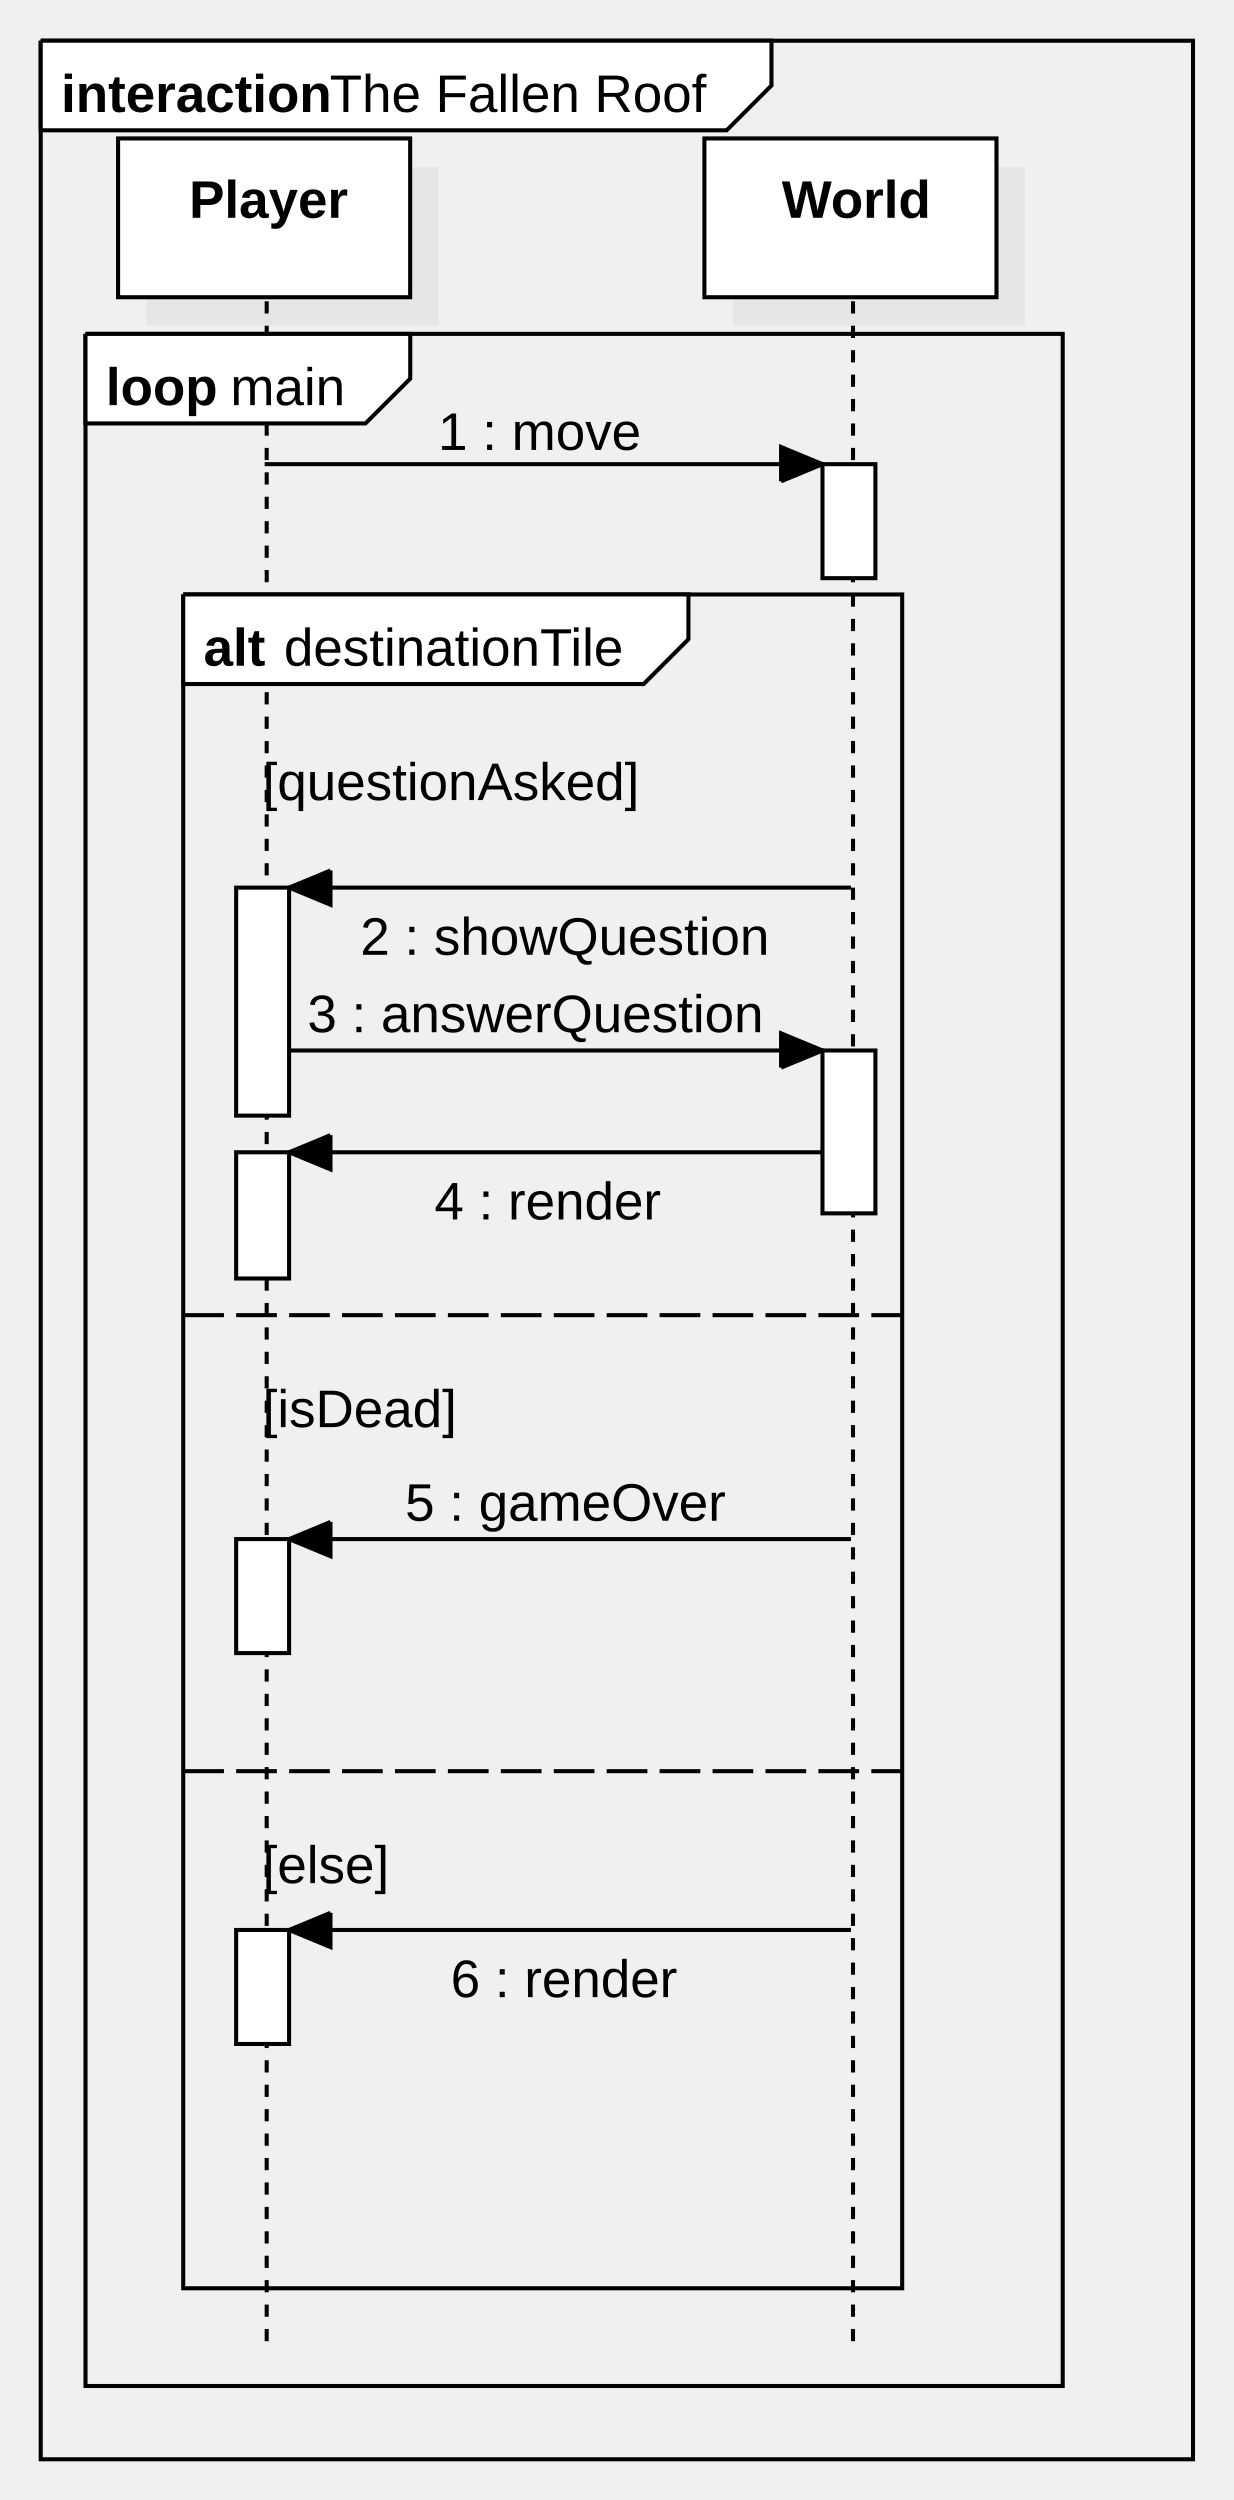
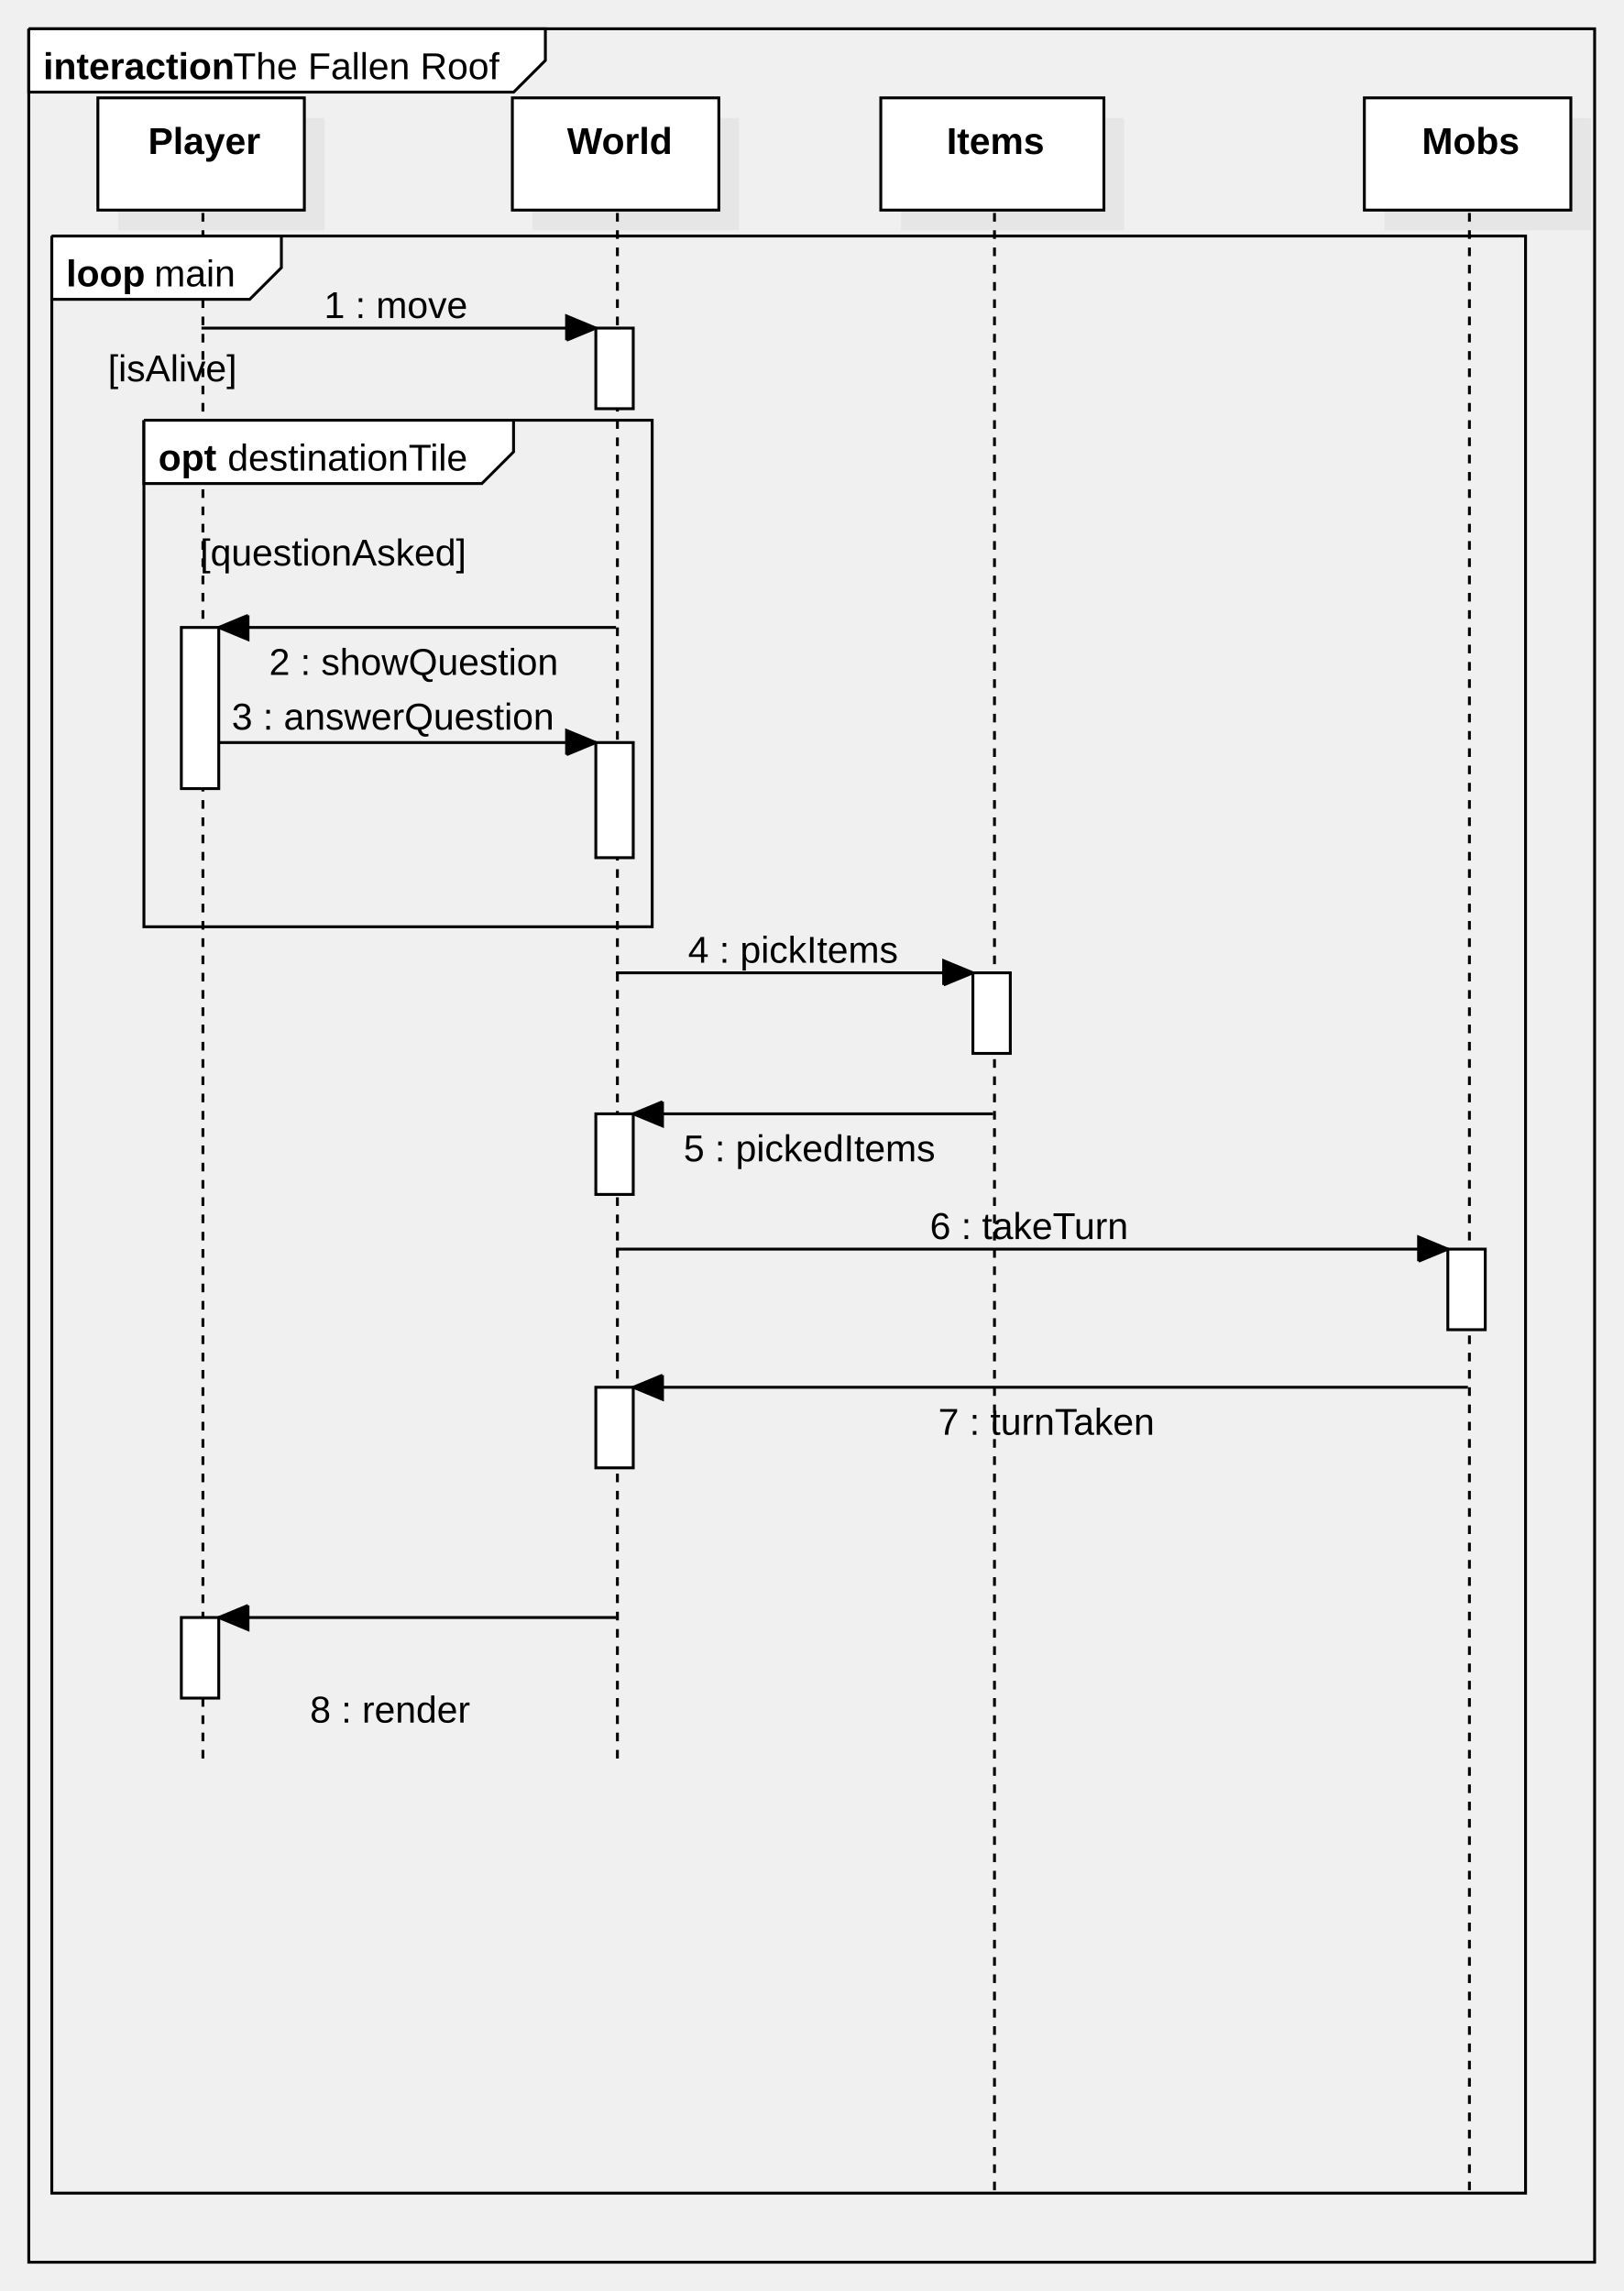
- <svg xmlns="http://www.w3.org/2000/svg" version="1.1" width="303" height="614">
+ <svg xmlns="http://www.w3.org/2000/svg" version="1.1" width="564" height="796">
  <defs />
  <g>
-     <g transform="translate(5,-6) scale(1,1)">
-       <path fill="none" stroke="#000000" d="M 5 16 L 288 16 L 288 610 L 5 610 L 5 16" stroke-miterlimit="10" />
-     </g>
-     <g transform="translate(5,-6) scale(1,1)">
-       <path fill="#ffffff" stroke="none" d="M 5 16 L 5 38 L 173.471 38 L 184.471 27 L 184.471 16 L 5 16" />
-     </g>
-     <g transform="translate(5,-6) scale(1,1)">
-       <path fill="none" stroke="#000000" d="M 5 16 L 5 38 L 173.471 38 L 184.471 27 L 184.471 16 L 5 16 L 5 16" stroke-miterlimit="10" />
-     </g>
-     <g transform="translate(5,-6) scale(1,1)">
-       <g>
-         <path fill="none" stroke="none" />
-         <text fill="#000000" stroke="none" font-family="Arial" font-size="13px" font-style="normal" font-weight="normal" text-decoration="none" x="75.979" y="33.5">The Fallen Roof</text>
-       </g>
-     </g>
-     <g transform="translate(5,-6) scale(1,1)">
-       <g>
-         <path fill="none" stroke="none" />
-         <text fill="#000000" stroke="none" font-family="Arial" font-size="13px" font-style="normal" font-weight="bold" text-decoration="none" x="10" y="33.5">interaction</text>
-       </g>
-     </g>
-     <g transform="translate(5,-6) scale(1,1)">
-       <rect fill="#C0C0C0" stroke="none" x="31" y="47" width="71.736" height="39" opacity="0.2" />
-     </g>
-     <g transform="translate(5,-6) scale(1,1)">
-       <rect fill="#ffffff" stroke="none" x="24" y="40" width="71.736" height="39" />
-     </g>
-     <g transform="translate(5,-6) scale(1,1)">
-       <path fill="none" stroke="#000000" d="M 24 40 L 95.736 40 L 95.736 79 L 24 79 L 24 40 Z Z" stroke-miterlimit="10" />
-     </g>
-     <g transform="translate(5,-6) scale(1,1)">
-       <g>
-         <path fill="none" stroke="none" />
-         <text fill="#000000" stroke="none" font-family="Arial" font-size="13px" font-style="normal" font-weight="bold" text-decoration="none" x="41.444" y="59.5">Player</text>
-       </g>
-     </g>
-     <g transform="translate(5,-6) scale(1,1)">
-       <path fill="none" stroke="#000000" d="M 60.5 80 L 60.5 584" stroke-miterlimit="10" stroke-dasharray="3" />
-     </g>
-     <g transform="translate(5,-6) scale(1,1)">
-       <rect fill="#C0C0C0" stroke="none" x="175" y="47" width="71.736" height="39" opacity="0.2" />
-     </g>
-     <g transform="translate(5,-6) scale(1,1)">
-       <rect fill="#ffffff" stroke="none" x="168" y="40" width="71.736" height="39" />
-     </g>
-     <g transform="translate(5,-6) scale(1,1)">
-       <path fill="none" stroke="#000000" d="M 168 40 L 239.736 40 L 239.736 79 L 168 79 L 168 40 Z Z" stroke-miterlimit="10" />
-     </g>
-     <g transform="translate(5,-6) scale(1,1)">
-       <g>
-         <path fill="none" stroke="none" />
-         <text fill="#000000" stroke="none" font-family="Arial" font-size="13px" font-style="normal" font-weight="bold" text-decoration="none" x="187.012" y="59.5">World</text>
-       </g>
-     </g>
-     <g transform="translate(5,-6) scale(1,1)">
-       <path fill="none" stroke="#000000" d="M 204.5 80 L 204.5 584" stroke-miterlimit="10" stroke-dasharray="3" />
-     </g>
-     <g transform="translate(5,-6) scale(1,1)">
-       <path fill="none" stroke="#000000" d="M 60 120 L 197 120" stroke-miterlimit="10" />
-     </g>
-     <g transform="translate(5,-6) scale(1,1)">
-       <path fill="#000000" stroke="none" d="M 186.837 124.21 L 197 120 L 186.837 115.79" />
-     </g>
-     <g transform="translate(5,-6) scale(1,1)">
-       <path fill="none" stroke="#000000" d="M 186.837 124.21 L 197 120 L 186.837 115.79 L 186.837 124.21" stroke-miterlimit="10" />
-     </g>
-     <g transform="translate(5,-6) scale(1,1)">
-       <g>
-         <path fill="none" stroke="none" />
-         <text fill="#000000" stroke="none" font-family="Arial" font-size="13px" font-style="normal" font-weight="normal" text-decoration="none" x="102.595" y="116.5">1 : move</text>
-       </g>
-     </g>
-     <g transform="translate(5,-6) scale(1,1)">
-       <rect fill="#ffffff" stroke="none" x="197" y="120" width="13" height="28" />
-     </g>
-     <g transform="translate(5,-6) scale(1,1)">
-       <path fill="none" stroke="#000000" d="M 197 120 L 210 120 L 210 148 L 197 148 L 197 120 Z Z" stroke-miterlimit="10" />
-     </g>
-     <g transform="translate(5,-6) scale(1,1)">
-       <path fill="none" stroke="#000000" d="M 204 224 L 66 224" stroke-miterlimit="10" />
-     </g>
-     <g transform="translate(5,-6) scale(1,1)">
-       <path fill="#000000" stroke="none" d="M 76.163 219.79 L 66 224 L 76.163 228.21" />
-     </g>
-     <g transform="translate(5,-6) scale(1,1)">
-       <path fill="none" stroke="#000000" d="M 76.163 219.79 L 66 224 L 76.163 228.21 L 76.163 219.79" stroke-miterlimit="10" />
-     </g>
-     <g transform="translate(5,-6) scale(1,1)">
-       <g>
-         <path fill="none" stroke="none" />
-         <text fill="#000000" stroke="none" font-family="Arial" font-size="13px" font-style="normal" font-weight="normal" text-decoration="none" x="83.5" y="240.5">2 : showQuestion</text>
-       </g>
-     </g>
-     <g transform="translate(5,-6) scale(1,1)">
-       <rect fill="#ffffff" stroke="none" x="53" y="224" width="13" height="56" />
-     </g>
-     <g transform="translate(5,-6) scale(1,1)">
-       <path fill="none" stroke="#000000" d="M 53 224 L 66 224 L 66 280 L 53 280 L 53 224 Z Z" stroke-miterlimit="10" />
-     </g>
-     <g transform="translate(5,-6) scale(1,1)">
-       <path fill="none" stroke="#000000" d="M 66 264 L 197 264" stroke-miterlimit="10" />
-     </g>
-     <g transform="translate(5,-6) scale(1,1)">
-       <path fill="#000000" stroke="none" d="M 186.837 268.21 L 197 264 L 186.837 259.79" />
-     </g>
-     <g transform="translate(5,-6) scale(1,1)">
-       <path fill="none" stroke="#000000" d="M 186.837 268.21 L 197 264 L 186.837 259.79 L 186.837 268.21" stroke-miterlimit="10" />
-     </g>
-     <g transform="translate(5,-6) scale(1,1)">
-       <g>
-         <path fill="none" stroke="none" />
-         <text fill="#000000" stroke="none" font-family="Arial" font-size="13px" font-style="normal" font-weight="normal" text-decoration="none" x="70.5" y="259.5">3 : answerQuestion</text>
-       </g>
-     </g>
-     <g transform="translate(5,-6) scale(1,1)">
-       <rect fill="#ffffff" stroke="none" x="197" y="264" width="13" height="40" />
-     </g>
-     <g transform="translate(5,-6) scale(1,1)">
-       <path fill="none" stroke="#000000" d="M 197 264 L 210 264 L 210 304 L 197 304 L 197 264 Z Z" stroke-miterlimit="10" />
-     </g>
-     <g transform="translate(5,-6) scale(1,1)">
-       <path fill="none" stroke="#000000" d="M 197 289 L 66 289" stroke-miterlimit="10" />
-     </g>
-     <g transform="translate(5,-6) scale(1,1)">
-       <path fill="#000000" stroke="none" d="M 76.163 284.79 L 66 289 L 76.163 293.21" />
-     </g>
-     <g transform="translate(5,-6) scale(1,1)">
-       <path fill="none" stroke="#000000" d="M 76.163 284.79 L 66 289 L 76.163 293.21 L 76.163 284.79" stroke-miterlimit="10" />
-     </g>
-     <g transform="translate(5,-6) scale(1,1)">
-       <g>
-         <path fill="none" stroke="none" />
-         <text fill="#000000" stroke="none" font-family="Arial" font-size="13px" font-style="normal" font-weight="normal" text-decoration="none" x="101.7" y="305.5">4 : render</text>
-       </g>
-     </g>
-     <g transform="translate(5,-6) scale(1,1)">
-       <rect fill="#ffffff" stroke="none" x="53" y="289" width="13" height="31" />
-     </g>
-     <g transform="translate(5,-6) scale(1,1)">
-       <path fill="none" stroke="#000000" d="M 53 289 L 66 289 L 66 320 L 53 320 L 53 289 Z Z" stroke-miterlimit="10" />
-     </g>
-     <g transform="translate(5,-6) scale(1,1)">
-       <path fill="none" stroke="#000000" d="M 204 384 L 66 384" stroke-miterlimit="10" />
-     </g>
-     <g transform="translate(5,-6) scale(1,1)">
-       <path fill="#000000" stroke="none" d="M 76.163 379.79 L 66 384 L 76.163 388.21" />
-     </g>
-     <g transform="translate(5,-6) scale(1,1)">
-       <path fill="none" stroke="#000000" d="M 76.163 379.79 L 66 384 L 76.163 388.21 L 76.163 379.79" stroke-miterlimit="10" />
-     </g>
-     <g transform="translate(5,-6) scale(1,1)">
-       <g>
-         <path fill="none" stroke="none" />
-         <text fill="#000000" stroke="none" font-family="Arial" font-size="13px" font-style="normal" font-weight="normal" text-decoration="none" x="94.5" y="379.5">5 : gameOver</text>
-       </g>
-     </g>
-     <g transform="translate(5,-6) scale(1,1)">
-       <rect fill="#ffffff" stroke="none" x="53" y="384" width="13" height="28" />
-     </g>
-     <g transform="translate(5,-6) scale(1,1)">
-       <path fill="none" stroke="#000000" d="M 53 384 L 66 384 L 66 412 L 53 412 L 53 384 Z Z" stroke-miterlimit="10" />
-     </g>
-     <g transform="translate(5,-6) scale(1,1)">
-       <path fill="none" stroke="#000000" d="M 204 480 L 66 480" stroke-miterlimit="10" />
-     </g>
-     <g transform="translate(5,-6) scale(1,1)">
-       <path fill="#000000" stroke="none" d="M 76.163 475.79 L 66 480 L 76.163 484.21" />
-     </g>
-     <g transform="translate(5,-6) scale(1,1)">
-       <path fill="none" stroke="#000000" d="M 76.163 475.79 L 66 480 L 76.163 484.21 L 76.163 475.79" stroke-miterlimit="10" />
-     </g>
-     <g transform="translate(5,-6) scale(1,1)">
-       <g>
-         <path fill="none" stroke="none" />
-         <text fill="#000000" stroke="none" font-family="Arial" font-size="13px" font-style="normal" font-weight="normal" text-decoration="none" x="105.7" y="496.5">6 : render</text>
-       </g>
-     </g>
-     <g transform="translate(5,-6) scale(1,1)">
-       <rect fill="#ffffff" stroke="none" x="53" y="480" width="13" height="28" />
-     </g>
-     <g transform="translate(5,-6) scale(1,1)">
-       <path fill="none" stroke="#000000" d="M 53 480 L 66 480 L 66 508 L 53 508 L 53 480 Z Z" stroke-miterlimit="10" />
-     </g>
-     <g transform="translate(5,-6) scale(1,1)">
-       <path fill="none" stroke="#000000" d="M 40 152 L 216.576 152 L 216.576 568 L 40 568 L 40 152" stroke-miterlimit="10" />
-     </g>
-     <g transform="translate(5,-6) scale(1,1)">
-       <path fill="#ffffff" stroke="none" d="M 40 152 L 40 174 L 153.075 174 L 164.075 163 L 164.075 152 L 40 152" />
-     </g>
-     <g transform="translate(5,-6) scale(1,1)">
-       <path fill="none" stroke="#000000" d="M 40 152 L 40 174 L 153.075 174 L 164.075 163 L 164.075 152 L 40 152 L 40 152" stroke-miterlimit="10" />
-     </g>
-     <g transform="translate(5,-6) scale(1,1)">
-       <g>
-         <path fill="none" stroke="none" />
-         <text fill="#000000" stroke="none" font-family="Arial" font-size="13px" font-style="normal" font-weight="normal" text-decoration="none" x="64.73" y="169.5">destinationTile</text>
-       </g>
-     </g>
-     <g transform="translate(5,-6) scale(1,1)">
-       <g>
-         <path fill="none" stroke="none" />
-         <text fill="#000000" stroke="none" font-family="Arial" font-size="13px" font-style="normal" font-weight="bold" text-decoration="none" x="45" y="169.5">alt</text>
-       </g>
-     </g>
-     <g transform="translate(5,-6) scale(1,1)">
-       <g>
-         <path fill="none" stroke="none" />
-         <text fill="#000000" stroke="none" font-family="Arial" font-size="13px" font-style="normal" font-weight="normal" text-decoration="none" x="59.5" y="202.5">[questionAsked]</text>
-       </g>
-     </g>
-     <g transform="translate(5,-6) scale(1,1)">
-       <path fill="none" stroke="#000000" d="M 40 329 L 216.576 329" stroke-miterlimit="10" stroke-dasharray="10,3" />
-     </g>
-     <g transform="translate(5,-6) scale(1,1)">
-       <g>
-         <path fill="none" stroke="none" />
-         <text fill="#000000" stroke="none" font-family="Arial" font-size="13px" font-style="normal" font-weight="normal" text-decoration="none" x="59.5" y="356.5">[isDead]</text>
-       </g>
-     </g>
-     <g transform="translate(5,-6) scale(1,1)">
-       <path fill="none" stroke="#000000" d="M 40 441 L 216.576 441" stroke-miterlimit="10" stroke-dasharray="10,3" />
-     </g>
-     <g transform="translate(5,-6) scale(1,1)">
-       <g>
-         <path fill="none" stroke="none" />
-         <text fill="#000000" stroke="none" font-family="Arial" font-size="13px" font-style="normal" font-weight="normal" text-decoration="none" x="59.5" y="468.5">[else]</text>
-       </g>
-     </g>
-     <g transform="translate(5,-6) scale(1,1)">
-       <path fill="none" stroke="#000000" d="M 16 88 L 256 88 L 256 592 L 16 592 L 16 88" stroke-miterlimit="10" />
-     </g>
-     <g transform="translate(5,-6) scale(1,1)">
+     <g transform="translate(2,-6) scale(1,1)">
+       <path fill="none" stroke="#000000" d="M 8 16 L 552 16 L 552 792 L 8 792 L 8 16" stroke-miterlimit="10" />
+     </g>
+     <g transform="translate(2,-6) scale(1,1)">
+       <path fill="#ffffff" stroke="none" d="M 8 16 L 8 38 L 176.471 38 L 187.471 27 L 187.471 16 L 8 16" />
+     </g>
+     <g transform="translate(2,-6) scale(1,1)">
+       <path fill="none" stroke="#000000" d="M 8 16 L 8 38 L 176.471 38 L 187.471 27 L 187.471 16 L 8 16 L 8 16" stroke-miterlimit="10" />
+     </g>
+     <g transform="translate(2,-6) scale(1,1)">
+       <g>
+         <path fill="none" stroke="none" />
+         <text fill="#000000" stroke="none" font-family="Arial" font-size="13px" font-style="normal" font-weight="normal" text-decoration="none" x="78.979" y="33.5">The Fallen Roof</text>
+       </g>
+     </g>
+     <g transform="translate(2,-6) scale(1,1)">
+       <g>
+         <path fill="none" stroke="none" />
+         <text fill="#000000" stroke="none" font-family="Arial" font-size="13px" font-style="normal" font-weight="bold" text-decoration="none" x="13" y="33.5">interaction</text>
+       </g>
+     </g>
+     <g transform="translate(2,-6) scale(1,1)">
+       <rect fill="#C0C0C0" stroke="none" x="39" y="47" width="71.736" height="39" opacity="0.2" />
+     </g>
+     <g transform="translate(2,-6) scale(1,1)">
+       <rect fill="#ffffff" stroke="none" x="32" y="40" width="71.736" height="39" />
+     </g>
+     <g transform="translate(2,-6) scale(1,1)">
+       <path fill="none" stroke="#000000" d="M 32 40 L 103.736 40 L 103.736 79 L 32 79 L 32 40 Z Z" stroke-miterlimit="10" />
+     </g>
+     <g transform="translate(2,-6) scale(1,1)">
+       <g>
+         <path fill="none" stroke="none" />
+         <text fill="#000000" stroke="none" font-family="Arial" font-size="13px" font-style="normal" font-weight="bold" text-decoration="none" x="49.444" y="59.5">Player</text>
+       </g>
+     </g>
+     <g transform="translate(2,-6) scale(1,1)">
+       <path fill="none" stroke="#000000" d="M 68.5 80 L 68.5 618" stroke-miterlimit="10" stroke-dasharray="3" />
+     </g>
+     <g transform="translate(2,-6) scale(1,1)">
+       <rect fill="#C0C0C0" stroke="none" x="183" y="47" width="71.736" height="39" opacity="0.2" />
+     </g>
+     <g transform="translate(2,-6) scale(1,1)">
+       <rect fill="#ffffff" stroke="none" x="176" y="40" width="71.736" height="39" />
+     </g>
+     <g transform="translate(2,-6) scale(1,1)">
+       <path fill="none" stroke="#000000" d="M 176 40 L 247.736 40 L 247.736 79 L 176 79 L 176 40 Z Z" stroke-miterlimit="10" />
+     </g>
+     <g transform="translate(2,-6) scale(1,1)">
+       <g>
+         <path fill="none" stroke="none" />
+         <text fill="#000000" stroke="none" font-family="Arial" font-size="13px" font-style="normal" font-weight="bold" text-decoration="none" x="195.012" y="59.5">World</text>
+       </g>
+     </g>
+     <g transform="translate(2,-6) scale(1,1)">
+       <path fill="none" stroke="#000000" d="M 212.5 80 L 212.5 618" stroke-miterlimit="10" stroke-dasharray="3" />
+     </g>
+     <g transform="translate(2,-6) scale(1,1)">
+       <rect fill="#C0C0C0" stroke="none" x="479" y="47" width="71.736" height="39" opacity="0.2" />
+     </g>
+     <g transform="translate(2,-6) scale(1,1)">
+       <rect fill="#ffffff" stroke="none" x="472" y="40" width="71.736" height="39" />
+     </g>
+     <g transform="translate(2,-6) scale(1,1)">
+       <path fill="none" stroke="#000000" d="M 472 40 L 543.736 40 L 543.736 79 L 472 79 L 472 40 Z Z" stroke-miterlimit="10" />
+     </g>
+     <g transform="translate(2,-6) scale(1,1)">
+       <g>
+         <path fill="none" stroke="none" />
+         <text fill="#000000" stroke="none" font-family="Arial" font-size="13px" font-style="normal" font-weight="bold" text-decoration="none" x="491.974" y="59.5">Mobs</text>
+       </g>
+     </g>
+     <g transform="translate(2,-6) scale(1,1)">
+       <path fill="none" stroke="#000000" d="M 508.5 80 L 508.5 768" stroke-miterlimit="10" stroke-dasharray="3" />
+     </g>
+     <g transform="translate(2,-6) scale(1,1)">
+       <rect fill="#C0C0C0" stroke="none" x="311" y="47" width="77.513" height="39" opacity="0.2" />
+     </g>
+     <g transform="translate(2,-6) scale(1,1)">
+       <rect fill="#ffffff" stroke="none" x="304" y="40" width="77.513" height="39" />
+     </g>
+     <g transform="translate(2,-6) scale(1,1)">
+       <path fill="none" stroke="#000000" d="M 304 40 L 381.513 40 L 381.513 79 L 304 79 L 304 40 Z Z" stroke-miterlimit="10" />
+     </g>
+     <g transform="translate(2,-6) scale(1,1)">
+       <g>
+         <path fill="none" stroke="none" />
+         <text fill="#000000" stroke="none" font-family="Arial" font-size="13px" font-style="normal" font-weight="bold" text-decoration="none" x="326.865" y="59.5">Items</text>
+       </g>
+     </g>
+     <g transform="translate(2,-6) scale(1,1)">
+       <path fill="none" stroke="#000000" d="M 343.5 80 L 343.5 768" stroke-miterlimit="10" stroke-dasharray="3" />
+     </g>
+     <g transform="translate(2,-6) scale(1,1)">
+       <path fill="none" stroke="#000000" d="M 68 120 L 205 120" stroke-miterlimit="10" />
+     </g>
+     <g transform="translate(2,-6) scale(1,1)">
+       <path fill="#000000" stroke="none" d="M 194.837 124.21 L 205 120 L 194.837 115.79" />
+     </g>
+     <g transform="translate(2,-6) scale(1,1)">
+       <path fill="none" stroke="#000000" d="M 194.837 124.21 L 205 120 L 194.837 115.79 L 194.837 124.21" stroke-miterlimit="10" />
+     </g>
+     <g transform="translate(2,-6) scale(1,1)">
+       <g>
+         <path fill="none" stroke="none" />
+         <text fill="#000000" stroke="none" font-family="Arial" font-size="13px" font-style="normal" font-weight="normal" text-decoration="none" x="110.595" y="116.5">1 : move</text>
+       </g>
+     </g>
+     <g transform="translate(2,-6) scale(1,1)">
+       <rect fill="#ffffff" stroke="none" x="205" y="120" width="13" height="28" />
+     </g>
+     <g transform="translate(2,-6) scale(1,1)">
+       <path fill="none" stroke="#000000" d="M 205 120 L 218 120 L 218 148 L 205 148 L 205 120 Z Z" stroke-miterlimit="10" />
+     </g>
+     <g transform="translate(2,-6) scale(1,1)">
+       <path fill="none" stroke="#000000" d="M 212 224 L 74 224" stroke-miterlimit="10" />
+     </g>
+     <g transform="translate(2,-6) scale(1,1)">
+       <path fill="#000000" stroke="none" d="M 84.163 219.79 L 74 224 L 84.163 228.21" />
+     </g>
+     <g transform="translate(2,-6) scale(1,1)">
+       <path fill="none" stroke="#000000" d="M 84.163 219.79 L 74 224 L 84.163 228.21 L 84.163 219.79" stroke-miterlimit="10" />
+     </g>
+     <g transform="translate(2,-6) scale(1,1)">
+       <g>
+         <path fill="none" stroke="none" />
+         <text fill="#000000" stroke="none" font-family="Arial" font-size="13px" font-style="normal" font-weight="normal" text-decoration="none" x="91.5" y="240.5">2 : showQuestion</text>
+       </g>
+     </g>
+     <g transform="translate(2,-6) scale(1,1)">
+       <rect fill="#ffffff" stroke="none" x="61" y="224" width="13" height="56" />
+     </g>
+     <g transform="translate(2,-6) scale(1,1)">
+       <path fill="none" stroke="#000000" d="M 61 224 L 74 224 L 74 280 L 61 280 L 61 224 Z Z" stroke-miterlimit="10" />
+     </g>
+     <g transform="translate(2,-6) scale(1,1)">
+       <path fill="none" stroke="#000000" d="M 74 264 L 205 264" stroke-miterlimit="10" />
+     </g>
+     <g transform="translate(2,-6) scale(1,1)">
+       <path fill="#000000" stroke="none" d="M 194.837 268.21 L 205 264 L 194.837 259.79" />
+     </g>
+     <g transform="translate(2,-6) scale(1,1)">
+       <path fill="none" stroke="#000000" d="M 194.837 268.21 L 205 264 L 194.837 259.79 L 194.837 268.21" stroke-miterlimit="10" />
+     </g>
+     <g transform="translate(2,-6) scale(1,1)">
+       <g>
+         <path fill="none" stroke="none" />
+         <text fill="#000000" stroke="none" font-family="Arial" font-size="13px" font-style="normal" font-weight="normal" text-decoration="none" x="78.5" y="259.5">3 : answerQuestion</text>
+       </g>
+     </g>
+     <g transform="translate(2,-6) scale(1,1)">
+       <rect fill="#ffffff" stroke="none" x="205" y="264" width="13" height="40" />
+     </g>
+     <g transform="translate(2,-6) scale(1,1)">
+       <path fill="none" stroke="#000000" d="M 205 264 L 218 264 L 218 304 L 205 304 L 205 264 Z Z" stroke-miterlimit="10" />
+     </g>
+     <g transform="translate(2,-6) scale(1,1)">
+       <path fill="none" stroke="#000000" d="M 212 344 L 336 344" stroke-miterlimit="10" />
+     </g>
+     <g transform="translate(2,-6) scale(1,1)">
+       <path fill="#000000" stroke="none" d="M 325.837 348.21 L 336 344 L 325.837 339.79" />
+     </g>
+     <g transform="translate(2,-6) scale(1,1)">
+       <path fill="none" stroke="#000000" d="M 325.837 348.21 L 336 344 L 325.837 339.79 L 325.837 348.21" stroke-miterlimit="10" />
+     </g>
+     <g transform="translate(2,-6) scale(1,1)">
+       <g>
+         <path fill="none" stroke="none" />
+         <text fill="#000000" stroke="none" font-family="Arial" font-size="13px" font-style="normal" font-weight="normal" text-decoration="none" x="237.039" y="340.5">4 : pickItems</text>
+       </g>
+     </g>
+     <g transform="translate(2,-6) scale(1,1)">
+       <rect fill="#ffffff" stroke="none" x="336" y="344" width="13" height="28" />
+     </g>
+     <g transform="translate(2,-6) scale(1,1)">
+       <path fill="none" stroke="#000000" d="M 336 344 L 349 344 L 349 372 L 336 372 L 336 344 Z Z" stroke-miterlimit="10" />
+     </g>
+     <g transform="translate(2,-6) scale(1,1)">
+       <path fill="none" stroke="#000000" d="M 343 393 L 218 393" stroke-miterlimit="10" />
+     </g>
+     <g transform="translate(2,-6) scale(1,1)">
+       <path fill="#000000" stroke="none" d="M 228.163 388.79 L 218 393 L 228.163 397.21" />
+     </g>
+     <g transform="translate(2,-6) scale(1,1)">
+       <path fill="none" stroke="#000000" d="M 228.163 388.79 L 218 393 L 228.163 397.21 L 228.163 388.79" stroke-miterlimit="10" />
+     </g>
+     <g transform="translate(2,-6) scale(1,1)">
+       <g>
+         <path fill="none" stroke="none" />
+         <text fill="#000000" stroke="none" font-family="Arial" font-size="13px" font-style="normal" font-weight="normal" text-decoration="none" x="235.5" y="409.5">5 : pickedItems</text>
+       </g>
+     </g>
+     <g transform="translate(2,-6) scale(1,1)">
+       <rect fill="#ffffff" stroke="none" x="205" y="393" width="13" height="28" />
+     </g>
+     <g transform="translate(2,-6) scale(1,1)">
+       <path fill="none" stroke="#000000" d="M 205 393 L 218 393 L 218 421 L 205 421 L 205 393 Z Z" stroke-miterlimit="10" />
+     </g>
+     <g transform="translate(2,-6) scale(1,1)">
+       <path fill="none" stroke="#000000" d="M 212 440 L 501 440" stroke-miterlimit="10" />
+     </g>
+     <g transform="translate(2,-6) scale(1,1)">
+       <path fill="#000000" stroke="none" d="M 490.837 444.21 L 501 440 L 490.837 435.79" />
+     </g>
+     <g transform="translate(2,-6) scale(1,1)">
+       <path fill="none" stroke="#000000" d="M 490.837 444.21 L 501 440 L 490.837 435.79 L 490.837 444.21" stroke-miterlimit="10" />
+     </g>
+     <g transform="translate(2,-6) scale(1,1)">
+       <g>
+         <path fill="none" stroke="none" />
+         <text fill="#000000" stroke="none" font-family="Arial" font-size="13px" font-style="normal" font-weight="normal" text-decoration="none" x="321.08" y="436.5">6 : takeTurn</text>
+       </g>
+     </g>
+     <g transform="translate(2,-6) scale(1,1)">
+       <rect fill="#ffffff" stroke="none" x="501" y="440" width="13" height="28" />
+     </g>
+     <g transform="translate(2,-6) scale(1,1)">
+       <path fill="none" stroke="#000000" d="M 501 440 L 514 440 L 514 468 L 501 468 L 501 440 Z Z" stroke-miterlimit="10" />
+     </g>
+     <g transform="translate(2,-6) scale(1,1)">
+       <path fill="none" stroke="#000000" d="M 508 488 L 218 488" stroke-miterlimit="10" />
+     </g>
+     <g transform="translate(2,-6) scale(1,1)">
+       <path fill="#000000" stroke="none" d="M 228.163 483.79 L 218 488 L 228.163 492.21" />
+     </g>
+     <g transform="translate(2,-6) scale(1,1)">
+       <path fill="none" stroke="#000000" d="M 228.163 483.79 L 218 488 L 228.163 492.21 L 228.163 483.79" stroke-miterlimit="10" />
+     </g>
+     <g transform="translate(2,-6) scale(1,1)">
+       <g>
+         <path fill="none" stroke="none" />
+         <text fill="#000000" stroke="none" font-family="Arial" font-size="13px" font-style="normal" font-weight="normal" text-decoration="none" x="323.944" y="504.5">7 : turnTaken</text>
+       </g>
+     </g>
+     <g transform="translate(2,-6) scale(1,1)">
+       <rect fill="#ffffff" stroke="none" x="205" y="488" width="13" height="28" />
+     </g>
+     <g transform="translate(2,-6) scale(1,1)">
+       <path fill="none" stroke="#000000" d="M 205 488 L 218 488 L 218 516 L 205 516 L 205 488 Z Z" stroke-miterlimit="10" />
+     </g>
+     <g transform="translate(2,-6) scale(1,1)">
+       <path fill="none" stroke="#000000" d="M 212 568 L 74 568" stroke-miterlimit="10" />
+     </g>
+     <g transform="translate(2,-6) scale(1,1)">
+       <path fill="#000000" stroke="none" d="M 84.163 563.79 L 74 568 L 84.163 572.21" />
+     </g>
+     <g transform="translate(2,-6) scale(1,1)">
+       <path fill="none" stroke="#000000" d="M 84.163 563.79 L 74 568 L 84.163 572.21 L 84.163 563.79" stroke-miterlimit="10" />
+     </g>
+     <g transform="translate(2,-6) scale(1,1)">
+       <g>
+         <path fill="none" stroke="none" />
+         <text fill="#000000" stroke="none" font-family="Arial" font-size="13px" font-style="normal" font-weight="normal" text-decoration="none" x="105.7" y="604.5">8 : render</text>
+       </g>
+     </g>
+     <g transform="translate(2,-6) scale(1,1)">
+       <rect fill="#ffffff" stroke="none" x="61" y="568" width="13" height="28" />
+     </g>
+     <g transform="translate(2,-6) scale(1,1)">
+       <path fill="none" stroke="#000000" d="M 61 568 L 74 568 L 74 596 L 61 596 L 61 568 Z Z" stroke-miterlimit="10" />
+     </g>
+     <g transform="translate(2,-6) scale(1,1)">
+       <path fill="none" stroke="#000000" d="M 16 88 L 528 88 L 528 768 L 16 768 L 16 88" stroke-miterlimit="10" />
+     </g>
+     <g transform="translate(2,-6) scale(1,1)">
      <path fill="#ffffff" stroke="none" d="M 16 88 L 16 110 L 84.755 110 L 95.755 99 L 95.755 88 L 16 88" />
    </g>
-     <g transform="translate(5,-6) scale(1,1)">
+     <g transform="translate(2,-6) scale(1,1)">
      <path fill="none" stroke="#000000" d="M 16 88 L 16 110 L 84.755 110 L 95.755 99 L 95.755 88 L 16 88 L 16 88" stroke-miterlimit="10" />
    </g>
-     <g transform="translate(5,-6) scale(1,1)">
+     <g transform="translate(2,-6) scale(1,1)">
      <g>
        <path fill="none" stroke="none" />
        <text fill="#000000" stroke="none" font-family="Arial" font-size="13px" font-style="normal" font-weight="normal" text-decoration="none" x="51.578" y="105.5">main</text>
      </g>
    </g>
-     <g transform="translate(5,-6) scale(1,1)">
+     <g transform="translate(2,-6) scale(1,1)">
      <g>
        <path fill="none" stroke="none" />
        <text fill="#000000" stroke="none" font-family="Arial" font-size="13px" font-style="normal" font-weight="bold" text-decoration="none" x="21" y="105.5">loop</text>
+       </g>
+     </g>
+     <g transform="translate(2,-6) scale(1,1)">
+       <g>
+         <path fill="none" stroke="none" />
+         <text fill="#000000" stroke="none" font-family="Arial" font-size="13px" font-style="normal" font-weight="normal" text-decoration="none" x="35.5" y="138.5">[isAlive]</text>
+       </g>
+     </g>
+     <g transform="translate(2,-6) scale(1,1)">
+       <path fill="none" stroke="#000000" d="M 48 152 L 224.576 152 L 224.576 328 L 48 328 L 48 152" stroke-miterlimit="10" />
+     </g>
+     <g transform="translate(2,-6) scale(1,1)">
+       <path fill="#ffffff" stroke="none" d="M 48 152 L 48 174 L 165.417 174 L 176.417 163 L 176.417 152 L 48 152" />
+     </g>
+     <g transform="translate(2,-6) scale(1,1)">
+       <path fill="none" stroke="#000000" d="M 48 152 L 48 174 L 165.417 174 L 176.417 163 L 176.417 152 L 48 152 L 48 152" stroke-miterlimit="10" />
+     </g>
+     <g transform="translate(2,-6) scale(1,1)">
+       <g>
+         <path fill="none" stroke="none" />
+         <text fill="#000000" stroke="none" font-family="Arial" font-size="13px" font-style="normal" font-weight="normal" text-decoration="none" x="77.072" y="169.5">destinationTile</text>
+       </g>
+     </g>
+     <g transform="translate(2,-6) scale(1,1)">
+       <g>
+         <path fill="none" stroke="none" />
+         <text fill="#000000" stroke="none" font-family="Arial" font-size="13px" font-style="normal" font-weight="bold" text-decoration="none" x="53" y="169.5">opt</text>
+       </g>
+     </g>
+     <g transform="translate(2,-6) scale(1,1)">
+       <g>
+         <path fill="none" stroke="none" />
+         <text fill="#000000" stroke="none" font-family="Arial" font-size="13px" font-style="normal" font-weight="normal" text-decoration="none" x="67.5" y="202.5">[questionAsked]</text>
      </g>
    </g>
  </g>
</svg>
